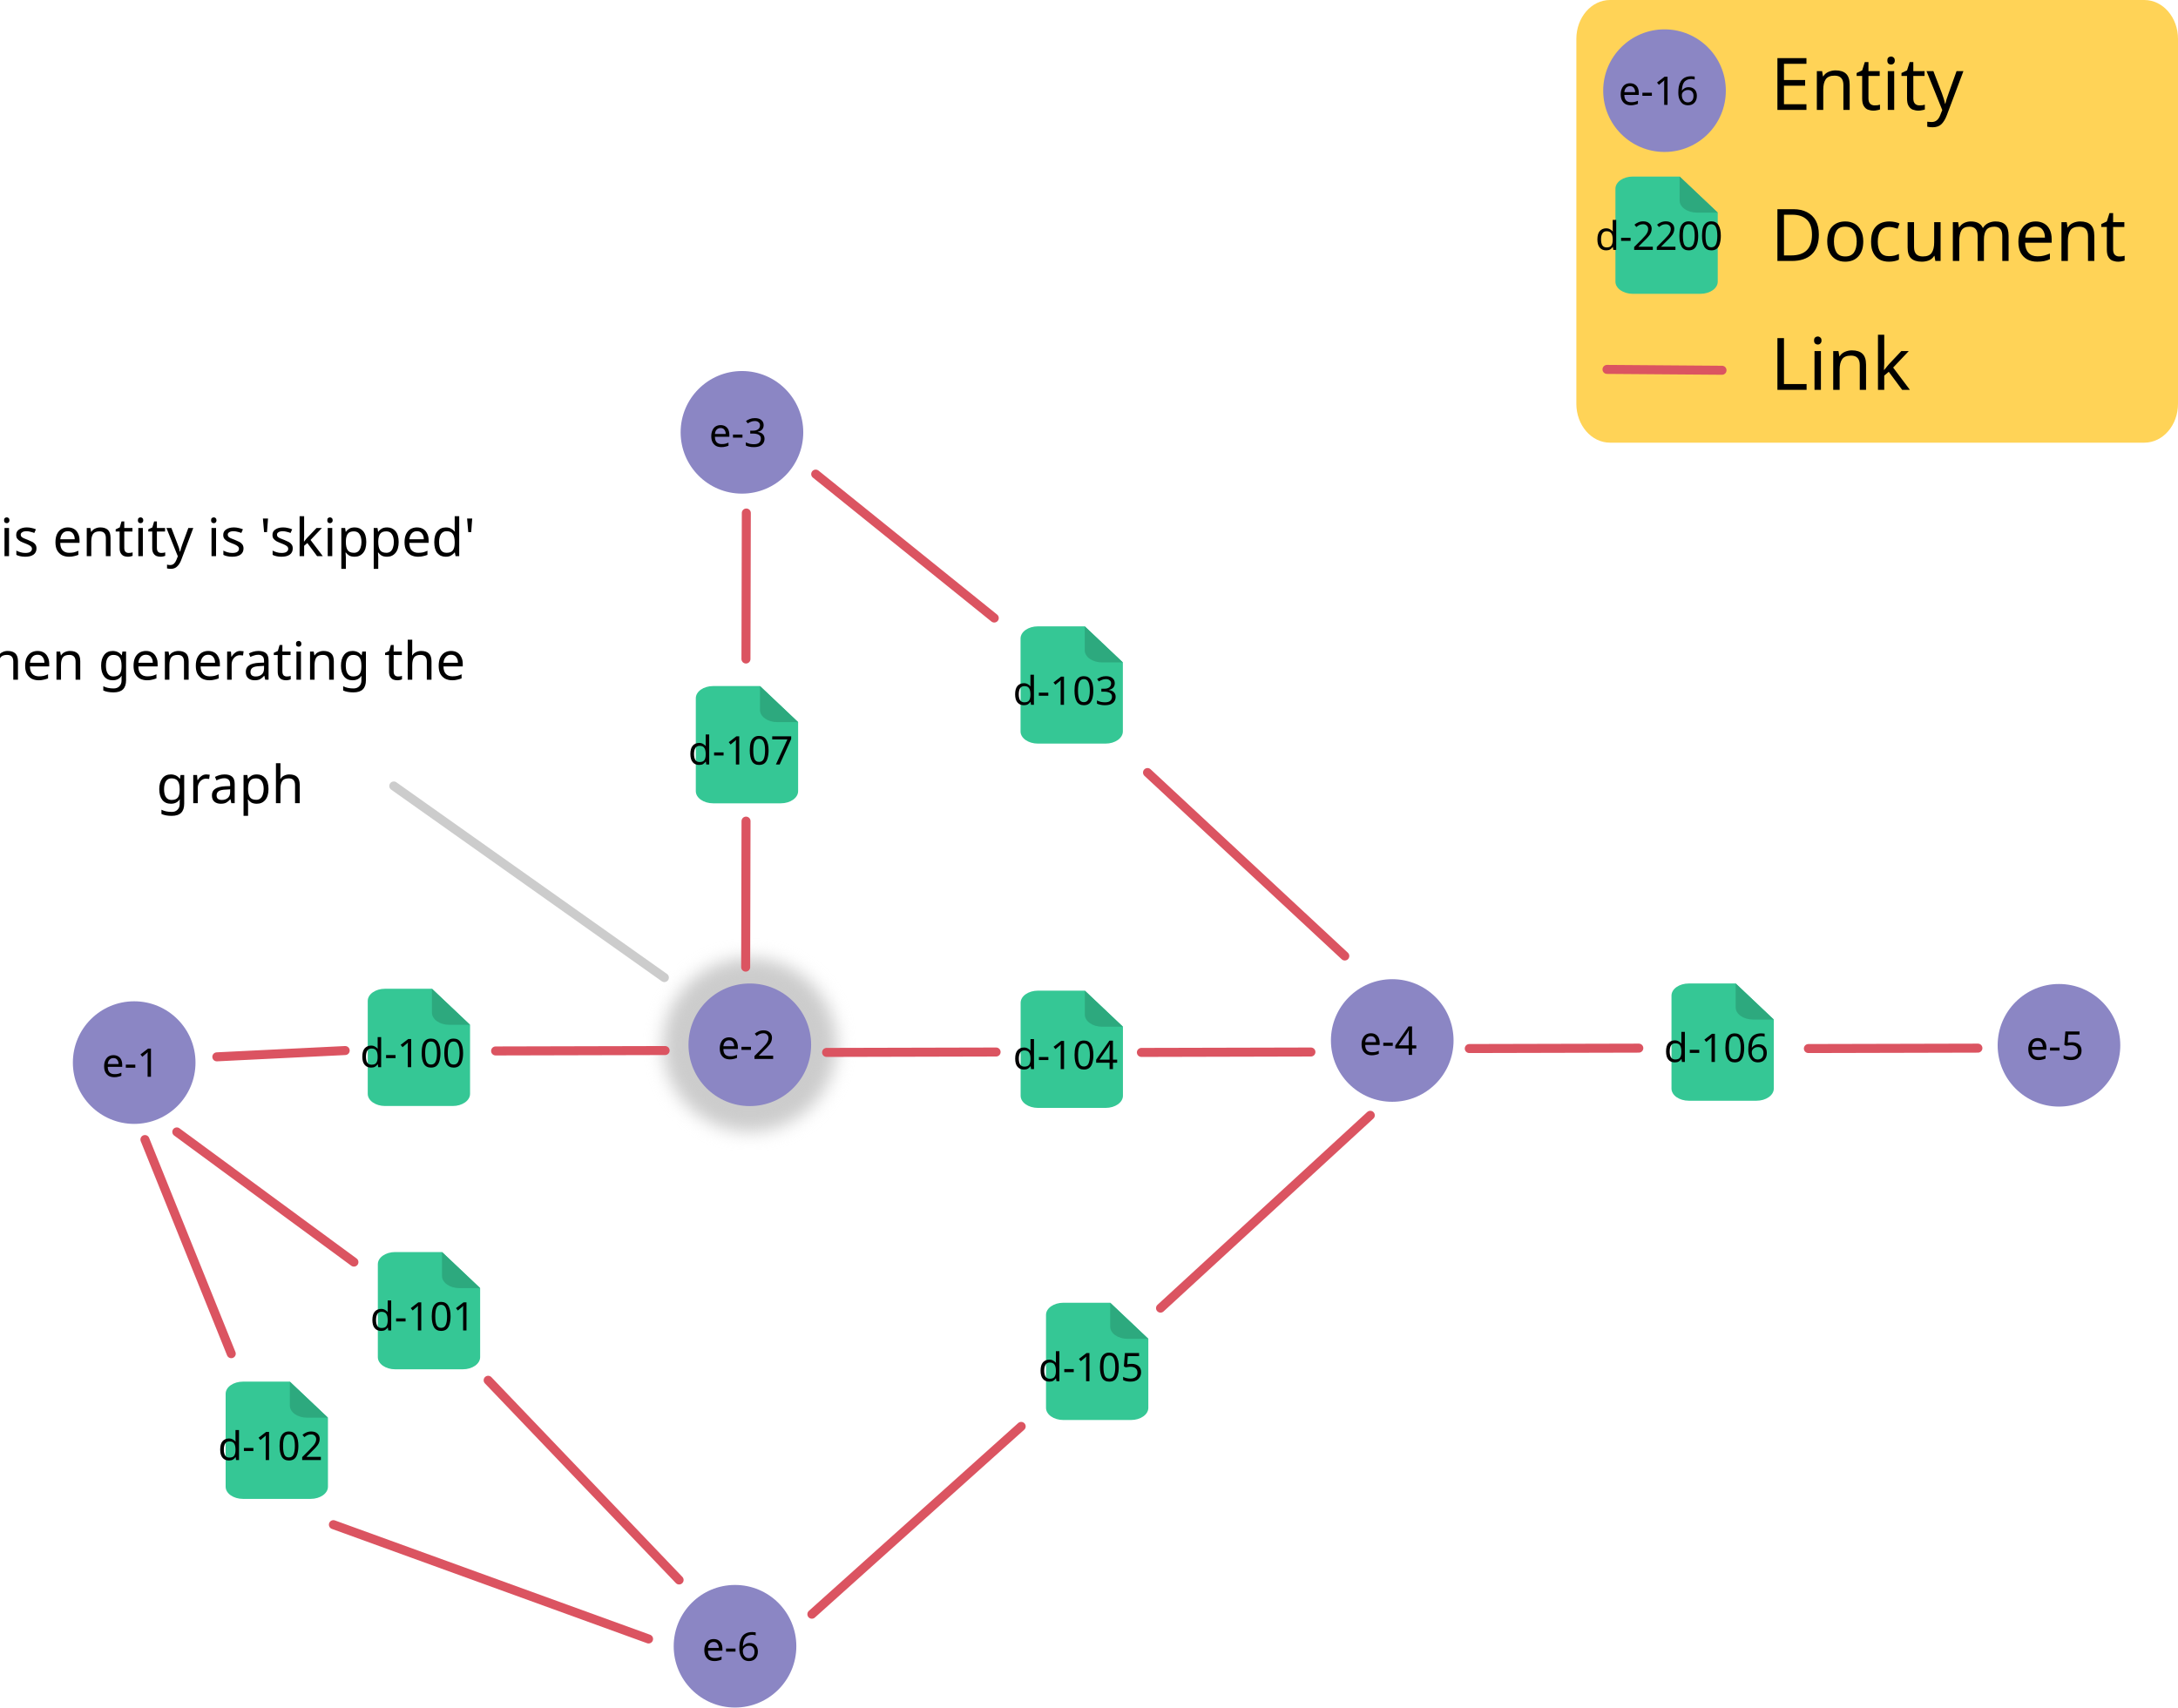
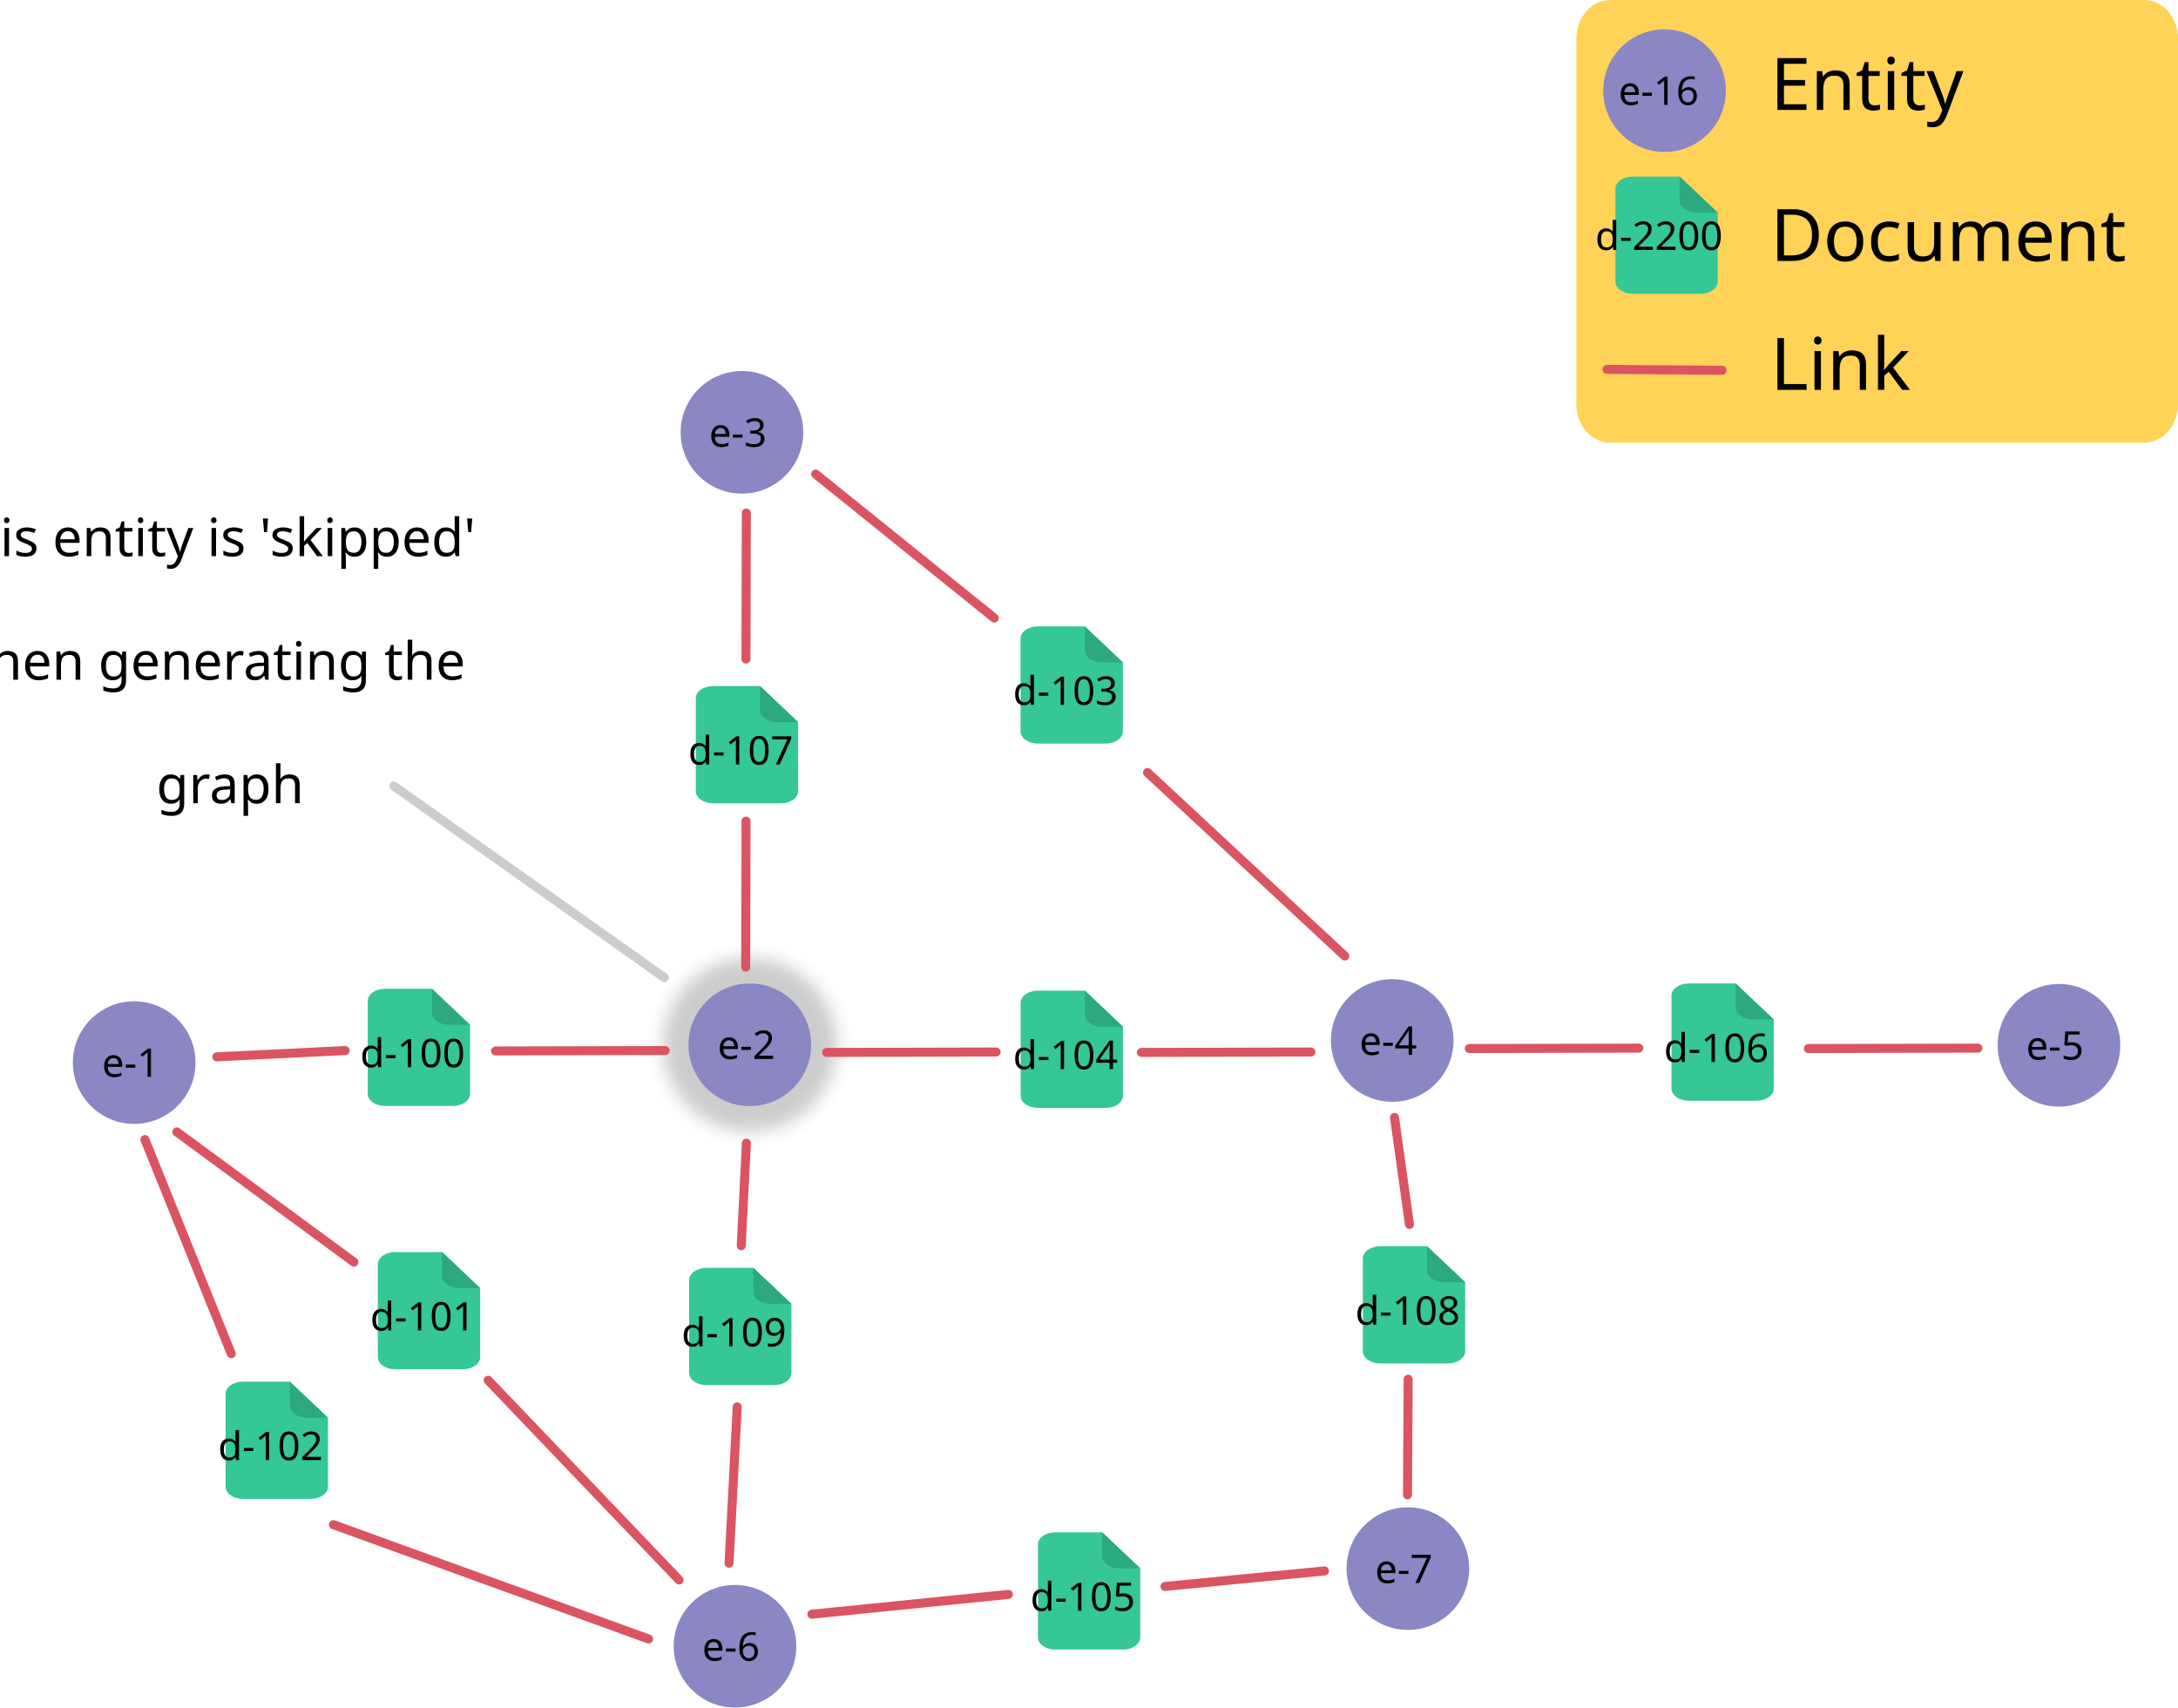
<svg xmlns="http://www.w3.org/2000/svg" width="233.264mm" height="182.924mm" viewBox="0 0 233.264 182.924" version="1.1" id="svg8">
  <defs id="defs2">
    <filter style="color-interpolation-filters:sRGB" id="filter1657" x="-0.114" width="1.228" y="-0.114" height="1.228">
      <feGaussianBlur stdDeviation="0.825" id="feGaussianBlur1659" />
    </filter>
  </defs>
  <g id="layer1" transform="translate(48.32235,29.53193)">
    <circle style="opacity:1;fill:#cccccc;fill-opacity:1;stroke:none;stroke-width:1.665;stroke-linecap:round;stroke-linejoin:round;stroke-miterlimit:4;stroke-dasharray:none;stroke-dashoffset:0;stroke-opacity:1;filter:url(#filter1657)" id="path3713-62-97-8-2-2-5" cx="32.224" cy="82.439" r="8.684" transform="matrix(1.070557,0,0,1.070557,-2.515706,-5.862905)" />
    <rect style="opacity:1;fill:#ffd357;fill-opacity:1;stroke:none;stroke-width:1.029;stroke-linecap:round;stroke-linejoin:round;stroke-miterlimit:4;stroke-dasharray:none;stroke-dashoffset:0;stroke-opacity:1" id="rect352" width="64.437" height="47.422" x="120.505" y="-29.532" rx="3.607" ry="4.17" />
    <path style="fill:none;stroke:#db5461;stroke-width:0.965;stroke-linecap:round;stroke-linejoin:miter;stroke-miterlimit:4;stroke-dasharray:none;stroke-opacity:1" d="m -32.8,92.544 9.245,22.94" id="path4759-0" />
    <g id="g5725" transform="translate(-51.1217,-56.57715)">
      <circle r="6.567" cy="73.359" cx="82.262" id="path3713" style="opacity:1;fill:#8b86c4;fill-opacity:1;stroke:none;stroke-width:1.782;stroke-linecap:round;stroke-linejoin:round;stroke-miterlimit:4;stroke-dasharray:none;stroke-dashoffset:0;stroke-opacity:1" />
      <text id="text4522" y="74.898" x="78.742" style="font-style:normal;font-weight:normal;font-size:10.583px;line-height:1.25;font-family:sans-serif;letter-spacing:0px;word-spacing:0px;fill:#000000;fill-opacity:1;stroke:none;stroke-width:0.265" xml:space="preserve">
        <tspan style="font-size:4.233px;stroke-width:0.265" y="74.898" x="78.742" id="tspan4520">e-3</tspan>
      </text>
    </g>
    <g id="g5999" transform="translate(-50.22026,17.4556)">
      <circle r="6.567" cy="64.476" cx="151.007" id="path3713-6-3-9-0" style="opacity:1;fill:#8b86c4;fill-opacity:1;stroke:none;stroke-width:1.782;stroke-linecap:round;stroke-linejoin:round;stroke-miterlimit:4;stroke-dasharray:none;stroke-dashoffset:0;stroke-opacity:1" />
      <text id="text4522-1-0-1-3" y="66.014" x="147.487" style="font-style:normal;font-weight:normal;font-size:10.583px;line-height:1.25;font-family:sans-serif;letter-spacing:0px;word-spacing:0px;fill:#000000;fill-opacity:1;stroke:none;stroke-width:0.265" xml:space="preserve">
        <tspan style="font-size:4.233px;stroke-width:0.265" y="66.014" x="147.487" id="tspan4520-5-4-9-0">e-4</tspan>
      </text>
    </g>
    <g id="g6215" transform="translate(-32.00086,54.31972)">
      <circle r="6.567" cy="28.127" cx="204.194" id="path3713-6-3-9-0-1" style="opacity:1;fill:#8b86c4;fill-opacity:1;stroke:none;stroke-width:1.782;stroke-linecap:round;stroke-linejoin:round;stroke-miterlimit:4;stroke-dasharray:none;stroke-dashoffset:0;stroke-opacity:1" />
      <text id="text4522-1-0-1-3-5" y="29.666" x="200.674" style="font-style:normal;font-weight:normal;font-size:10.583px;line-height:1.25;font-family:sans-serif;letter-spacing:0px;word-spacing:0px;fill:#000000;fill-opacity:1;stroke:none;stroke-width:0.265" xml:space="preserve">
        <tspan style="font-size:4.233px;stroke-width:0.265" y="29.666" x="200.674" id="tspan4520-5-4-9-0-2">e-5</tspan>
      </text>
    </g>
    <g id="g6220" transform="translate(-157.7638,56.32726)">
      <circle r="6.567" cy="90.498" cx="188.162" id="path3713-6-3-9-0-4" style="opacity:1;fill:#8b86c4;fill-opacity:1;stroke:none;stroke-width:1.782;stroke-linecap:round;stroke-linejoin:round;stroke-miterlimit:4;stroke-dasharray:none;stroke-dashoffset:0;stroke-opacity:1" />
      <text id="text4522-1-0-1-3-0" y="92.037" x="184.642" style="font-style:normal;font-weight:normal;font-size:10.583px;line-height:1.25;font-family:sans-serif;letter-spacing:0px;word-spacing:0px;fill:#000000;fill-opacity:1;stroke:none;stroke-width:0.265" xml:space="preserve">
        <tspan style="font-size:4.233px;stroke-width:0.265" y="92.037" x="184.642" id="tspan4520-5-4-9-0-8">e-6</tspan>
      </text>
    </g>
    <g id="g286" transform="translate(9.13773,-69.63581)">
      <circle r="6.567" cy="153.936" cx="-43.089" id="path3713-62-97-8-2" style="opacity:1;fill:#8b86c4;fill-opacity:1;stroke:none;stroke-width:1.782;stroke-linecap:round;stroke-linejoin:round;stroke-miterlimit:4;stroke-dasharray:none;stroke-dashoffset:0;stroke-opacity:1" />
      <text id="text4522-5-48-7-1" y="155.453" x="-46.543" style="font-style:normal;font-weight:normal;font-size:10.583px;line-height:1.25;font-family:sans-serif;letter-spacing:0px;word-spacing:0px;fill:#000000;fill-opacity:1;stroke:none;stroke-width:0.265" xml:space="preserve">
        <tspan style="font-size:4.233px;stroke-width:0.265" y="155.453" x="-46.543" id="tspan4520-1-4-9-7">e-1</tspan>
      </text>
    </g>
    <g id="g7095" transform="translate(19.22074,-49.15469)">
      <g transform="translate(-83.48235,40.48838)" id="g4566-5-1-8-0">
        <path style="opacity:1;fill:#35c795;fill-opacity:1;stroke:none;stroke-width:8.467;stroke-linecap:round;stroke-linejoin:round;stroke-miterlimit:4;stroke-dasharray:none;stroke-dashoffset:0;stroke-opacity:1" d="m 216.139,321.469 c -3.898,0 -7.037,2.2 -7.037,4.934 v 37.609 c 0,2.734 3.139,4.934 7.037,4.934 h 27.344 c 3.898,0 7.035,-2.2 7.035,-4.934 v -27.936 l -15.432,-14.607 z" id="rect4524-9-8-8-0" transform="scale(0.2645833)" />
        <path style="opacity:1;fill:#2da97e;fill-opacity:1;stroke:none;stroke-width:2.24;stroke-linecap:round;stroke-linejoin:round;stroke-miterlimit:4;stroke-dasharray:none;stroke-dashoffset:0;stroke-opacity:1" d="m 66.283,88.92 -4.083,-3.865 v 2.559 c 0,0.723 0.83,1.306 1.861,1.306 z" id="rect4524-8-1-6-6-06" />
      </g>
      <text id="text4550-8-8-4-29" y="133.948" x="-28.974" style="font-style:normal;font-weight:normal;font-size:10.583px;line-height:1.25;font-family:sans-serif;letter-spacing:0px;word-spacing:0px;fill:#000000;fill-opacity:1;stroke:none;stroke-width:0.265" xml:space="preserve">
        <tspan id="tspan4560-9-5-0-4" style="font-size:4.233px;stroke-width:0.265" y="133.948" x="-28.974">d-100</tspan>
      </text>
    </g>
    <g id="g291" transform="translate(32.4547,-31.19432)">
      <circle r="6.567" cy="113.587" cx="-0.472" id="path3713-62-97-8-2-2" style="opacity:1;fill:#8b86c4;fill-opacity:1;stroke:none;stroke-width:1.782;stroke-linecap:round;stroke-linejoin:round;stroke-miterlimit:4;stroke-dasharray:none;stroke-dashoffset:0;stroke-opacity:1" />
      <text id="text4522-5-48-7-1-9" y="115.104" x="-3.927" style="font-style:normal;font-weight:normal;font-size:10.583px;line-height:1.25;font-family:sans-serif;letter-spacing:0px;word-spacing:0px;fill:#000000;fill-opacity:1;stroke:none;stroke-width:0.265" xml:space="preserve">
        <tspan style="font-size:4.233px;stroke-width:0.265" y="115.104" x="-3.927" id="tspan4520-1-4-9-7-0">e-2</tspan>
      </text>
    </g>
    <g id="g1248">
      <g transform="translate(44.15352,-29.23806)" id="g6094-1">
        <circle style="opacity:1;fill:#8b86c4;fill-opacity:1;stroke:none;stroke-width:1.782;stroke-linecap:round;stroke-linejoin:round;stroke-miterlimit:4;stroke-dasharray:none;stroke-dashoffset:0;stroke-opacity:1" id="path3713-62-9-3" cx="85.794" cy="9.418" r="6.567" />
        <text xml:space="preserve" style="font-style:normal;font-weight:normal;font-size:10.583px;line-height:1.25;font-family:sans-serif;letter-spacing:0px;word-spacing:0px;fill:#000000;fill-opacity:1;stroke:none;stroke-width:0.265" x="80.869" y="10.935" id="text4522-5-8-5">
          <tspan id="tspan4520-1-3-0" x="80.869" y="10.935" style="font-size:4.233px;stroke-width:0.265">e-16</tspan>
        </text>
      </g>
      <text id="text310" y="-17.76" x="141.29" style="font-style:normal;font-weight:normal;font-size:10.583px;line-height:1.25;font-family:sans-serif;letter-spacing:0px;word-spacing:0px;fill:#000000;fill-opacity:1;stroke:none;stroke-width:0.265" xml:space="preserve">
        <tspan style="font-size:7.761px;stroke-width:0.265" y="-17.76" x="141.29" id="tspan308">Entity</tspan>
      </text>
    </g>
    <g id="g1240" transform="translate(0,-1.032673)">
      <g transform="translate(60.94641,9.460524)" id="g6160-3">
        <g id="g4566-4-93-0" transform="translate(8.419026,-104.1014)">
          <path transform="scale(0.2645833)" id="rect4524-2-84-9" d="m 216.139,321.469 c -3.898,0 -7.037,2.2 -7.037,4.934 v 37.609 c 0,2.734 3.139,4.934 7.037,4.934 h 27.344 c 3.898,0 7.035,-2.2 7.035,-4.934 v -27.936 l -15.432,-14.607 z" style="opacity:1;fill:#35c795;fill-opacity:1;stroke:none;stroke-width:8.467;stroke-linecap:round;stroke-linejoin:round;stroke-miterlimit:4;stroke-dasharray:none;stroke-dashoffset:0;stroke-opacity:1" />
          <path id="rect4524-8-9-7-8" d="m 66.283,88.92 -4.083,-3.865 v 2.559 c 0,0.723 0.83,1.306 1.861,1.306 z" style="opacity:1;fill:#2da97e;fill-opacity:1;stroke:none;stroke-width:2.24;stroke-linecap:round;stroke-linejoin:round;stroke-miterlimit:4;stroke-dasharray:none;stroke-dashoffset:0;stroke-opacity:1" />
        </g>
        <text xml:space="preserve" style="font-style:normal;font-weight:normal;font-size:10.583px;line-height:1.25;font-family:sans-serif;letter-spacing:0px;word-spacing:0px;fill:#000000;fill-opacity:1;stroke:none;stroke-width:0.265" x="61.58" y="-11.189" id="text4550-7-8-9">
          <tspan x="61.58" y="-11.189" style="font-size:4.233px;stroke-width:0.265" id="tspan4560-95-1-1">d-2200</tspan>
        </text>
      </g>
      <text id="text310-6" y="-0.542" x="141.29" style="font-style:normal;font-weight:normal;font-size:10.583px;line-height:1.25;font-family:sans-serif;letter-spacing:0px;word-spacing:0px;fill:#000000;fill-opacity:1;stroke:none;stroke-width:0.265" xml:space="preserve">
        <tspan style="font-size:7.761px;stroke-width:0.265" y="-0.542" x="141.29" id="tspan308-8">Document</tspan>
      </text>
    </g>
    <g id="g1230">
      <path id="path4759-0-6-1-3-4-6" d="m 136.105,10.133 -12.317,-0.092" style="fill:none;stroke:#db5461;stroke-width:0.965;stroke-linecap:round;stroke-linejoin:miter;stroke-miterlimit:4;stroke-dasharray:none;stroke-opacity:1" />
      <text id="text310-9" y="12.233" x="141.29" style="font-style:normal;font-weight:normal;font-size:10.583px;line-height:1.25;font-family:sans-serif;letter-spacing:0px;word-spacing:0px;fill:#000000;fill-opacity:1;stroke:none;stroke-width:0.265" xml:space="preserve">
        <tspan style="font-size:7.761px;stroke-width:0.265" y="12.233" x="141.29" id="tspan308-0">Link</tspan>
      </text>
    </g>
    <g id="g333" transform="translate(-4.081418,0.9039352)">
      <g transform="translate(-59.10006,18.63546)" id="g4566-5-1-8-0-8">
        <path style="opacity:1;fill:#35c795;fill-opacity:1;stroke:none;stroke-width:8.467;stroke-linecap:round;stroke-linejoin:round;stroke-miterlimit:4;stroke-dasharray:none;stroke-dashoffset:0;stroke-opacity:1" d="m 216.139,321.469 c -3.898,0 -7.037,2.2 -7.037,4.934 v 37.609 c 0,2.734 3.139,4.934 7.037,4.934 h 27.344 c 3.898,0 7.035,-2.2 7.035,-4.934 v -27.936 l -15.432,-14.607 z" id="rect4524-9-8-8-0-0" transform="scale(0.2645833)" />
        <path style="opacity:1;fill:#2da97e;fill-opacity:1;stroke:none;stroke-width:2.24;stroke-linecap:round;stroke-linejoin:round;stroke-miterlimit:4;stroke-dasharray:none;stroke-dashoffset:0;stroke-opacity:1" d="m 66.283,88.92 -4.083,-3.865 v 2.559 c 0,0.723 0.83,1.306 1.861,1.306 z" id="rect4524-8-1-6-6-06-0" />
      </g>
      <text id="text4550-8-8-4-29-6" y="112.095" x="-4.592" style="font-style:normal;font-weight:normal;font-size:10.583px;line-height:1.25;font-family:sans-serif;letter-spacing:0px;word-spacing:0px;fill:#000000;fill-opacity:1;stroke:none;stroke-width:0.265" xml:space="preserve">
        <tspan id="tspan4560-9-5-0-4-9" style="font-size:4.233px;stroke-width:0.265" y="112.095" x="-4.592">d-101</tspan>
      </text>
    </g>
    <g transform="translate(-9.909249,8.993109)" id="g333-5">
      <g id="g370" transform="translate(-10.47184,5.792935)">
        <g id="g4566-5-1-8-0-8-5" transform="translate(-59.10006,18.63546)">
          <path transform="scale(0.2645833)" id="rect4524-9-8-8-0-0-3" d="m 216.139,321.469 c -3.898,0 -7.037,2.2 -7.037,4.934 v 37.609 c 0,2.734 3.139,4.934 7.037,4.934 h 27.344 c 3.898,0 7.035,-2.2 7.035,-4.934 v -27.936 l -15.432,-14.607 z" style="opacity:1;fill:#35c795;fill-opacity:1;stroke:none;stroke-width:8.467;stroke-linecap:round;stroke-linejoin:round;stroke-miterlimit:4;stroke-dasharray:none;stroke-dashoffset:0;stroke-opacity:1" />
          <path id="rect4524-8-1-6-6-06-0-4" d="m 66.283,88.92 -4.083,-3.865 v 2.559 c 0,0.723 0.83,1.306 1.861,1.306 z" style="opacity:1;fill:#2da97e;fill-opacity:1;stroke:none;stroke-width:2.24;stroke-linecap:round;stroke-linejoin:round;stroke-miterlimit:4;stroke-dasharray:none;stroke-dashoffset:0;stroke-opacity:1" />
        </g>
        <text xml:space="preserve" style="font-style:normal;font-weight:normal;font-size:10.583px;line-height:1.25;font-family:sans-serif;letter-spacing:0px;word-spacing:0px;fill:#000000;fill-opacity:1;stroke:none;stroke-width:0.265" x="-4.592" y="112.095" id="text4550-8-8-4-29-6-7">
          <tspan x="-4.592" y="112.095" style="font-size:4.233px;stroke-width:0.265" id="tspan4560-9-5-0-4-9-6">d-102</tspan>
        </text>
      </g>
    </g>
-     <g id="g585" transform="translate(-9.580371,-8.130497)">
+     <g id="g585" transform="translate(-10.44322,16.46076)">
      <g transform="translate(17.96118,33.10177)" id="g4566-5-1-8-0-8-3">
        <path style="opacity:1;fill:#35c795;fill-opacity:1;stroke:none;stroke-width:8.467;stroke-linecap:round;stroke-linejoin:round;stroke-miterlimit:4;stroke-dasharray:none;stroke-dashoffset:0;stroke-opacity:1" d="m 216.139,321.469 c -3.898,0 -7.037,2.2 -7.037,4.934 v 37.609 c 0,2.734 3.139,4.934 7.037,4.934 h 27.344 c 3.898,0 7.035,-2.2 7.035,-4.934 v -27.936 l -15.432,-14.607 z" id="rect4524-9-8-8-0-0-5" transform="scale(0.2645833)" />
        <path style="opacity:1;fill:#2da97e;fill-opacity:1;stroke:none;stroke-width:2.24;stroke-linecap:round;stroke-linejoin:round;stroke-miterlimit:4;stroke-dasharray:none;stroke-dashoffset:0;stroke-opacity:1" d="m 66.283,88.92 -4.083,-3.865 v 2.559 c 0,0.723 0.83,1.306 1.861,1.306 z" id="rect4524-8-1-6-6-06-0-3" />
      </g>
      <text id="text4550-8-8-4-29-6-5" y="126.562" x="72.47" style="font-style:normal;font-weight:normal;font-size:10.583px;line-height:1.25;font-family:sans-serif;letter-spacing:0px;word-spacing:0px;fill:#000000;fill-opacity:1;stroke:none;stroke-width:0.265" xml:space="preserve">
        <tspan id="tspan4560-9-5-0-4-9-3" style="font-size:4.233px;stroke-width:0.265" y="126.562" x="72.47">d-105</tspan>
      </text>
    </g>
    <g id="g716" transform="translate(-2.673662,0.6684156)">
      <g transform="translate(78.04313,-9.899635)" id="g4566-5-1-8-0-8-3-9">
        <path style="opacity:1;fill:#35c795;fill-opacity:1;stroke:none;stroke-width:8.467;stroke-linecap:round;stroke-linejoin:round;stroke-miterlimit:4;stroke-dasharray:none;stroke-dashoffset:0;stroke-opacity:1" d="m 216.139,321.469 c -3.898,0 -7.037,2.2 -7.037,4.934 v 37.609 c 0,2.734 3.139,4.934 7.037,4.934 h 27.344 c 3.898,0 7.035,-2.2 7.035,-4.934 v -27.936 l -15.432,-14.607 z" id="rect4524-9-8-8-0-0-5-8" transform="scale(0.2645833)" />
        <path style="opacity:1;fill:#2da97e;fill-opacity:1;stroke:none;stroke-width:2.24;stroke-linecap:round;stroke-linejoin:round;stroke-miterlimit:4;stroke-dasharray:none;stroke-dashoffset:0;stroke-opacity:1" d="m 66.283,88.92 -4.083,-3.865 v 2.559 c 0,0.723 0.83,1.306 1.861,1.306 z" id="rect4524-8-1-6-6-06-0-3-6" />
      </g>
      <text id="text4550-8-8-4-29-6-5-4" y="83.56" x="132.552" style="font-style:normal;font-weight:normal;font-size:10.583px;line-height:1.25;font-family:sans-serif;letter-spacing:0px;word-spacing:0px;fill:#000000;fill-opacity:1;stroke:none;stroke-width:0.265" xml:space="preserve">
        <tspan id="tspan4560-9-5-0-4-9-3-5" style="font-size:4.233px;stroke-width:0.265" y="83.56" x="132.552">d-106</tspan>
      </text>
    </g>
    <g id="g694" transform="translate(-6.438965,3.406485)">
      <g transform="translate(12.09279,-50.89579)" id="g4566-5-1-8-0-8-3-4">
        <path style="opacity:1;fill:#35c795;fill-opacity:1;stroke:none;stroke-width:8.467;stroke-linecap:round;stroke-linejoin:round;stroke-miterlimit:4;stroke-dasharray:none;stroke-dashoffset:0;stroke-opacity:1" d="m 216.139,321.469 c -3.898,0 -7.037,2.2 -7.037,4.934 v 37.609 c 0,2.734 3.139,4.934 7.037,4.934 h 27.344 c 3.898,0 7.035,-2.2 7.035,-4.934 v -27.936 l -15.432,-14.607 z" id="rect4524-9-8-8-0-0-5-7" transform="scale(0.2645833)" />
        <path style="opacity:1;fill:#2da97e;fill-opacity:1;stroke:none;stroke-width:2.24;stroke-linecap:round;stroke-linejoin:round;stroke-miterlimit:4;stroke-dasharray:none;stroke-dashoffset:0;stroke-opacity:1" d="m 66.283,88.92 -4.083,-3.865 v 2.559 c 0,0.723 0.83,1.306 1.861,1.306 z" id="rect4524-8-1-6-6-06-0-3-1" />
      </g>
      <text id="text4550-8-8-4-29-6-5-49" y="42.564" x="66.601" style="font-style:normal;font-weight:normal;font-size:10.583px;line-height:1.25;font-family:sans-serif;letter-spacing:0px;word-spacing:0px;fill:#000000;fill-opacity:1;stroke:none;stroke-width:0.265" xml:space="preserve">
        <tspan id="tspan4560-9-5-0-4-9-3-7" style="font-size:4.233px;stroke-width:0.265" y="42.564" x="66.601">d-103</tspan>
      </text>
    </g>
    <g id="g4566-5-1-8-0-8-3-3" transform="translate(-29.12617,-41.09236)">
      <path transform="scale(0.2645833)" id="rect4524-9-8-8-0-0-5-9" d="m 216.139,321.469 c -3.898,0 -7.037,2.2 -7.037,4.934 v 37.609 c 0,2.734 3.139,4.934 7.037,4.934 h 27.344 c 3.898,0 7.035,-2.2 7.035,-4.934 v -27.936 l -15.432,-14.607 z" style="opacity:1;fill:#35c795;fill-opacity:1;stroke:none;stroke-width:8.467;stroke-linecap:round;stroke-linejoin:round;stroke-miterlimit:4;stroke-dasharray:none;stroke-dashoffset:0;stroke-opacity:1" />
      <path id="rect4524-8-1-6-6-06-0-3-2" d="m 66.283,88.92 -4.083,-3.865 v 2.559 c 0,0.723 0.83,1.306 1.861,1.306 z" style="opacity:1;fill:#2da97e;fill-opacity:1;stroke:none;stroke-width:2.24;stroke-linecap:round;stroke-linejoin:round;stroke-miterlimit:4;stroke-dasharray:none;stroke-dashoffset:0;stroke-opacity:1" />
    </g>
    <text xml:space="preserve" style="font-style:normal;font-weight:normal;font-size:10.583px;line-height:1.25;font-family:sans-serif;letter-spacing:0px;word-spacing:0px;fill:#000000;fill-opacity:1;stroke:none;stroke-width:0.265" x="25.382" y="52.367" id="text4550-8-8-4-29-6-5-7">
      <tspan x="25.382" y="52.367" style="font-size:4.233px;stroke-width:0.265" id="tspan4560-9-5-0-4-9-3-55">d-107</tspan>
    </text>
    <path style="fill:none;stroke:#db5461;stroke-width:0.965;stroke-linecap:round;stroke-linejoin:miter;stroke-miterlimit:4;stroke-dasharray:none;stroke-opacity:1" d="m -12.615,133.8 33.754,12.245" id="path4759-0-6" />
    <path style="fill:none;stroke:#db5461;stroke-width:0.965;stroke-linecap:round;stroke-linejoin:miter;stroke-miterlimit:4;stroke-dasharray:none;stroke-opacity:1" d="m -29.387,91.727 18.97,13.946" id="path4759-0-7" />
    <path style="fill:none;stroke:#db5461;stroke-width:0.965;stroke-linecap:round;stroke-linejoin:miter;stroke-miterlimit:4;stroke-dasharray:none;stroke-opacity:1" d="M 3.959,118.332 24.41,139.726" id="path4759-0-6-0" />
    <path style="fill:none;stroke:#db5461;stroke-width:0.965;stroke-linecap:round;stroke-linejoin:miter;stroke-miterlimit:4;stroke-dasharray:none;stroke-opacity:1" d="m -25.099,83.683 13.746,-0.674" id="path4759-0-6-4" />
    <path style="fill:none;stroke:#db5461;stroke-width:0.965;stroke-linecap:round;stroke-linejoin:miter;stroke-miterlimit:4;stroke-dasharray:none;stroke-opacity:1" d="M 4.756,83.053 22.913,83.009" id="path4759-0-6-4-1" />
-     <path style="fill:none;stroke:#db5461;stroke-width:0.965;stroke-linecap:round;stroke-linejoin:miter;stroke-miterlimit:4;stroke-dasharray:none;stroke-opacity:1" d="M 38.629,143.393 61.046,123.274" id="path4759-0-6-4-3" />
-     <path style="fill:none;stroke:#db5461;stroke-width:0.965;stroke-linecap:round;stroke-linejoin:miter;stroke-miterlimit:4;stroke-dasharray:none;stroke-opacity:1" d="M 75.97,110.603 98.436,89.947" id="path4759-0-6-4-3-9" />
+     <path style="fill:none;stroke:#db5461;stroke-width:0.965;stroke-linecap:round;stroke-linejoin:miter;stroke-miterlimit:4;stroke-dasharray:none;stroke-opacity:1" d="m 38.629,143.393 21.044,-2.121" id="path4759-0-6-4-3" />
+     <path style="fill:none;stroke:#db5461;stroke-width:0.965;stroke-linecap:round;stroke-linejoin:miter;stroke-miterlimit:4;stroke-dasharray:none;stroke-opacity:1" d="M 102.632,101.638 101.029,90.176" id="path4759-0-6-4-3-9" />
    <g id="g585-4" transform="translate(-12.29905,-41.56441)">
      <g transform="translate(17.96118,33.10177)" id="g4566-5-1-8-0-8-3-1">
        <path style="opacity:1;fill:#35c795;fill-opacity:1;stroke:none;stroke-width:8.467;stroke-linecap:round;stroke-linejoin:round;stroke-miterlimit:4;stroke-dasharray:none;stroke-dashoffset:0;stroke-opacity:1" d="m 216.139,321.469 c -3.898,0 -7.037,2.2 -7.037,4.934 v 37.609 c 0,2.734 3.139,4.934 7.037,4.934 h 27.344 c 3.898,0 7.035,-2.2 7.035,-4.934 v -27.936 l -15.432,-14.607 z" id="rect4524-9-8-8-0-0-5-2" transform="scale(0.2645833)" />
        <path style="opacity:1;fill:#2da97e;fill-opacity:1;stroke:none;stroke-width:2.24;stroke-linecap:round;stroke-linejoin:round;stroke-miterlimit:4;stroke-dasharray:none;stroke-dashoffset:0;stroke-opacity:1" d="m 66.283,88.92 -4.083,-3.865 v 2.559 c 0,0.723 0.83,1.306 1.861,1.306 z" id="rect4524-8-1-6-6-06-0-3-8" />
      </g>
      <text id="text4550-8-8-4-29-6-5-0" y="126.562" x="72.47" style="font-style:normal;font-weight:normal;font-size:10.583px;line-height:1.25;font-family:sans-serif;letter-spacing:0px;word-spacing:0px;fill:#000000;fill-opacity:1;stroke:none;stroke-width:0.265" xml:space="preserve">
        <tspan id="tspan4560-9-5-0-4-9-3-9" style="font-size:4.233px;stroke-width:0.265" y="126.562" x="72.47">d-104</tspan>
      </text>
    </g>
    <path style="fill:none;stroke:#db5461;stroke-width:0.965;stroke-linecap:round;stroke-linejoin:miter;stroke-miterlimit:4;stroke-dasharray:none;stroke-opacity:1" d="m 40.204,83.21 18.157,-0.044" id="path4759-0-6-4-1-4" />
    <path style="fill:none;stroke:#db5461;stroke-width:0.965;stroke-linecap:round;stroke-linejoin:miter;stroke-miterlimit:4;stroke-dasharray:none;stroke-opacity:1" d="m 73.92,83.21 18.157,-0.044" id="path4759-0-6-4-1-7" />
    <path style="fill:none;stroke:#db5461;stroke-width:0.965;stroke-linecap:round;stroke-linejoin:miter;stroke-miterlimit:4;stroke-dasharray:none;stroke-opacity:1" d="m 31.539,74.073 0.039,-15.641" id="path4759-0-6-4-1-48" />
    <path style="fill:none;stroke:#db5461;stroke-width:0.965;stroke-linecap:round;stroke-linejoin:miter;stroke-miterlimit:4;stroke-dasharray:none;stroke-opacity:1" d="m 31.57,41.066 0.039,-15.641" id="path4759-0-6-4-1-48-5" />
    <path style="fill:none;stroke:#db5461;stroke-width:0.965;stroke-linecap:round;stroke-linejoin:miter;stroke-miterlimit:4;stroke-dasharray:none;stroke-opacity:1" d="M 58.162,36.675 39.039,21.257" id="path4759-0-6-4-1-48-4" />
    <path style="fill:none;stroke:#db5461;stroke-width:0.965;stroke-linecap:round;stroke-linejoin:miter;stroke-miterlimit:4;stroke-dasharray:none;stroke-opacity:1" d="M 95.704,72.881 74.577,53.229" id="path4759-0-6-4-1-48-4-4" />
    <path style="fill:none;stroke:#db5461;stroke-width:0.965;stroke-linecap:round;stroke-linejoin:miter;stroke-miterlimit:4;stroke-dasharray:none;stroke-opacity:1" d="m 109.037,82.795 18.157,-0.044" id="path4759-0-6-4-1-7-3" />
    <path style="fill:none;stroke:#db5461;stroke-width:0.965;stroke-linecap:round;stroke-linejoin:miter;stroke-miterlimit:4;stroke-dasharray:none;stroke-opacity:1" d="m 145.355,82.795 18.157,-0.044" id="path4759-0-6-4-1-7-3-3" />
    <text xml:space="preserve" style="font-style:normal;font-weight:normal;font-size:10.583px;line-height:1.25;font-family:sans-serif;letter-spacing:0px;word-spacing:0px;fill:#000000;fill-opacity:1;stroke:none;stroke-width:0.265" x="-16.793" y="30.05" id="text310-9-3">
      <tspan x="-15.801" y="30.05" style="font-style:normal;font-variant:normal;font-weight:normal;font-stretch:normal;font-size:5.644px;font-family:sans-serif;-inkscape-font-specification:'sans-serif, Normal';font-variant-ligatures:normal;font-variant-caps:normal;font-variant-numeric:normal;font-feature-settings:normal;text-align:center;writing-mode:lr-tb;text-anchor:middle;stroke-width:0.265" id="tspan1703">This entity is 'skipped' </tspan>
      <tspan x="-15.801" y="43.279" style="font-style:normal;font-variant:normal;font-weight:normal;font-stretch:normal;font-size:5.644px;font-family:sans-serif;-inkscape-font-specification:'sans-serif, Normal';font-variant-ligatures:normal;font-variant-caps:normal;font-variant-numeric:normal;font-feature-settings:normal;text-align:center;writing-mode:lr-tb;text-anchor:middle;stroke-width:0.265" id="tspan1707">when generating the </tspan>
      <tspan x="-16.793" y="56.508" style="font-style:normal;font-variant:normal;font-weight:normal;font-stretch:normal;font-size:5.644px;font-family:sans-serif;-inkscape-font-specification:'sans-serif, Normal';font-variant-ligatures:normal;font-variant-caps:normal;font-variant-numeric:normal;font-feature-settings:normal;text-align:center;writing-mode:lr-tb;text-anchor:middle;stroke-width:0.265" id="tspan1709">graph</tspan>
    </text>
    <path style="fill:#cccccc;stroke:#cccccc;stroke-width:0.965;stroke-linecap:round;stroke-linejoin:miter;stroke-miterlimit:4;stroke-dasharray:none;stroke-opacity:1" d="M -6.146,54.668 22.832,75.195" id="path4759-0-6-4-7" />
+     <g id="g585-8" transform="translate(-47.80252,-11.86891)">
+       <g transform="translate(17.96118,33.10177)" id="g4566-5-1-8-0-8-3-33">
+         <path style="opacity:1;fill:#35c795;fill-opacity:1;stroke:none;stroke-width:8.467;stroke-linecap:round;stroke-linejoin:round;stroke-miterlimit:4;stroke-dasharray:none;stroke-dashoffset:0;stroke-opacity:1" d="m 216.139,321.469 c -3.898,0 -7.037,2.2 -7.037,4.934 v 37.609 c 0,2.734 3.139,4.934 7.037,4.934 h 27.344 c 3.898,0 7.035,-2.2 7.035,-4.934 v -27.936 l -15.432,-14.607 z" id="rect4524-9-8-8-0-0-5-98" transform="scale(0.2645833)" />
+         <path style="opacity:1;fill:#2da97e;fill-opacity:1;stroke:none;stroke-width:2.24;stroke-linecap:round;stroke-linejoin:round;stroke-miterlimit:4;stroke-dasharray:none;stroke-dashoffset:0;stroke-opacity:1" d="m 66.283,88.92 -4.083,-3.865 v 2.559 c 0,0.723 0.83,1.306 1.861,1.306 z" id="rect4524-8-1-6-6-06-0-3-4" />
+       </g>
+       <text id="text4550-8-8-4-29-6-5-70" y="126.562" x="72.47" style="font-style:normal;font-weight:normal;font-size:10.583px;line-height:1.25;font-family:sans-serif;letter-spacing:0px;word-spacing:0px;fill:#000000;fill-opacity:1;stroke:none;stroke-width:0.265" xml:space="preserve">
+         <tspan id="tspan4560-9-5-0-4-9-3-0" style="font-size:4.233px;stroke-width:0.265" y="126.562" x="72.47">d-109</tspan>
+       </text>
+     </g>
+     <path style="fill:none;stroke:#db5461;stroke-width:0.965;stroke-linecap:round;stroke-linejoin:miter;stroke-miterlimit:4;stroke-dasharray:none;stroke-opacity:1" d="m 30.635,121.181 -0.876,16.75" id="path4759-0-7-7" />
+     <path style="fill:none;stroke:#db5461;stroke-width:0.965;stroke-linecap:round;stroke-linejoin:miter;stroke-miterlimit:4;stroke-dasharray:none;stroke-opacity:1" d="M 31.616,92.935 31.064,103.915" id="path4759-0-7-7-2" />
+     <g id="g5999-8" transform="translate(-48.54638,74.03283)">
+       <circle r="6.567" cy="64.476" cx="151.007" id="path3713-6-3-9-0-0" style="opacity:1;fill:#8b86c4;fill-opacity:1;stroke:none;stroke-width:1.782;stroke-linecap:round;stroke-linejoin:round;stroke-miterlimit:4;stroke-dasharray:none;stroke-dashoffset:0;stroke-opacity:1" />
+       <text id="text4522-1-0-1-3-6" y="66.014" x="147.487" style="font-style:normal;font-weight:normal;font-size:10.583px;line-height:1.25;font-family:sans-serif;letter-spacing:0px;word-spacing:0px;fill:#000000;fill-opacity:1;stroke:none;stroke-width:0.265" xml:space="preserve">
+         <tspan style="font-size:4.233px;stroke-width:0.265" y="66.014" x="147.487" id="tspan4520-5-4-9-0-0">e-7</tspan>
+       </text>
+     </g>
+     <g id="g585-2" transform="translate(24.35342,-14.18783)">
+       <g transform="translate(17.96118,33.10177)" id="g4566-5-1-8-0-8-3-7">
+         <path style="opacity:1;fill:#35c795;fill-opacity:1;stroke:none;stroke-width:8.467;stroke-linecap:round;stroke-linejoin:round;stroke-miterlimit:4;stroke-dasharray:none;stroke-dashoffset:0;stroke-opacity:1" d="m 216.139,321.469 c -3.898,0 -7.037,2.2 -7.037,4.934 v 37.609 c 0,2.734 3.139,4.934 7.037,4.934 h 27.344 c 3.898,0 7.035,-2.2 7.035,-4.934 v -27.936 l -15.432,-14.607 z" id="rect4524-9-8-8-0-0-5-1" transform="scale(0.2645833)" />
+         <path style="opacity:1;fill:#2da97e;fill-opacity:1;stroke:none;stroke-width:2.24;stroke-linecap:round;stroke-linejoin:round;stroke-miterlimit:4;stroke-dasharray:none;stroke-dashoffset:0;stroke-opacity:1" d="m 66.283,88.92 -4.083,-3.865 v 2.559 c 0,0.723 0.83,1.306 1.861,1.306 z" id="rect4524-8-1-6-6-06-0-3-7" />
+       </g>
+       <text id="text4550-8-8-4-29-6-5-5" y="126.562" x="72.47" style="font-style:normal;font-weight:normal;font-size:10.583px;line-height:1.25;font-family:sans-serif;letter-spacing:0px;word-spacing:0px;fill:#000000;fill-opacity:1;stroke:none;stroke-width:0.265" xml:space="preserve">
+         <tspan id="tspan4560-9-5-0-4-9-3-2" style="font-size:4.233px;stroke-width:0.265" y="126.562" x="72.47">d-108</tspan>
+       </text>
+     </g>
+     <path style="fill:none;stroke:#db5461;stroke-width:0.965;stroke-linecap:round;stroke-linejoin:miter;stroke-miterlimit:4;stroke-dasharray:none;stroke-opacity:1" d="m 102.418,130.6 0.075,-12.377" id="path4759-0-6-4-3-9-4" />
+     <path style="fill:none;stroke:#db5461;stroke-width:0.965;stroke-linecap:round;stroke-linejoin:miter;stroke-miterlimit:4;stroke-dasharray:none;stroke-opacity:1" d="m 76.452,140.42 17.078,-1.663" id="path4759-0-6-4-3-3" />
  </g>
</svg>
